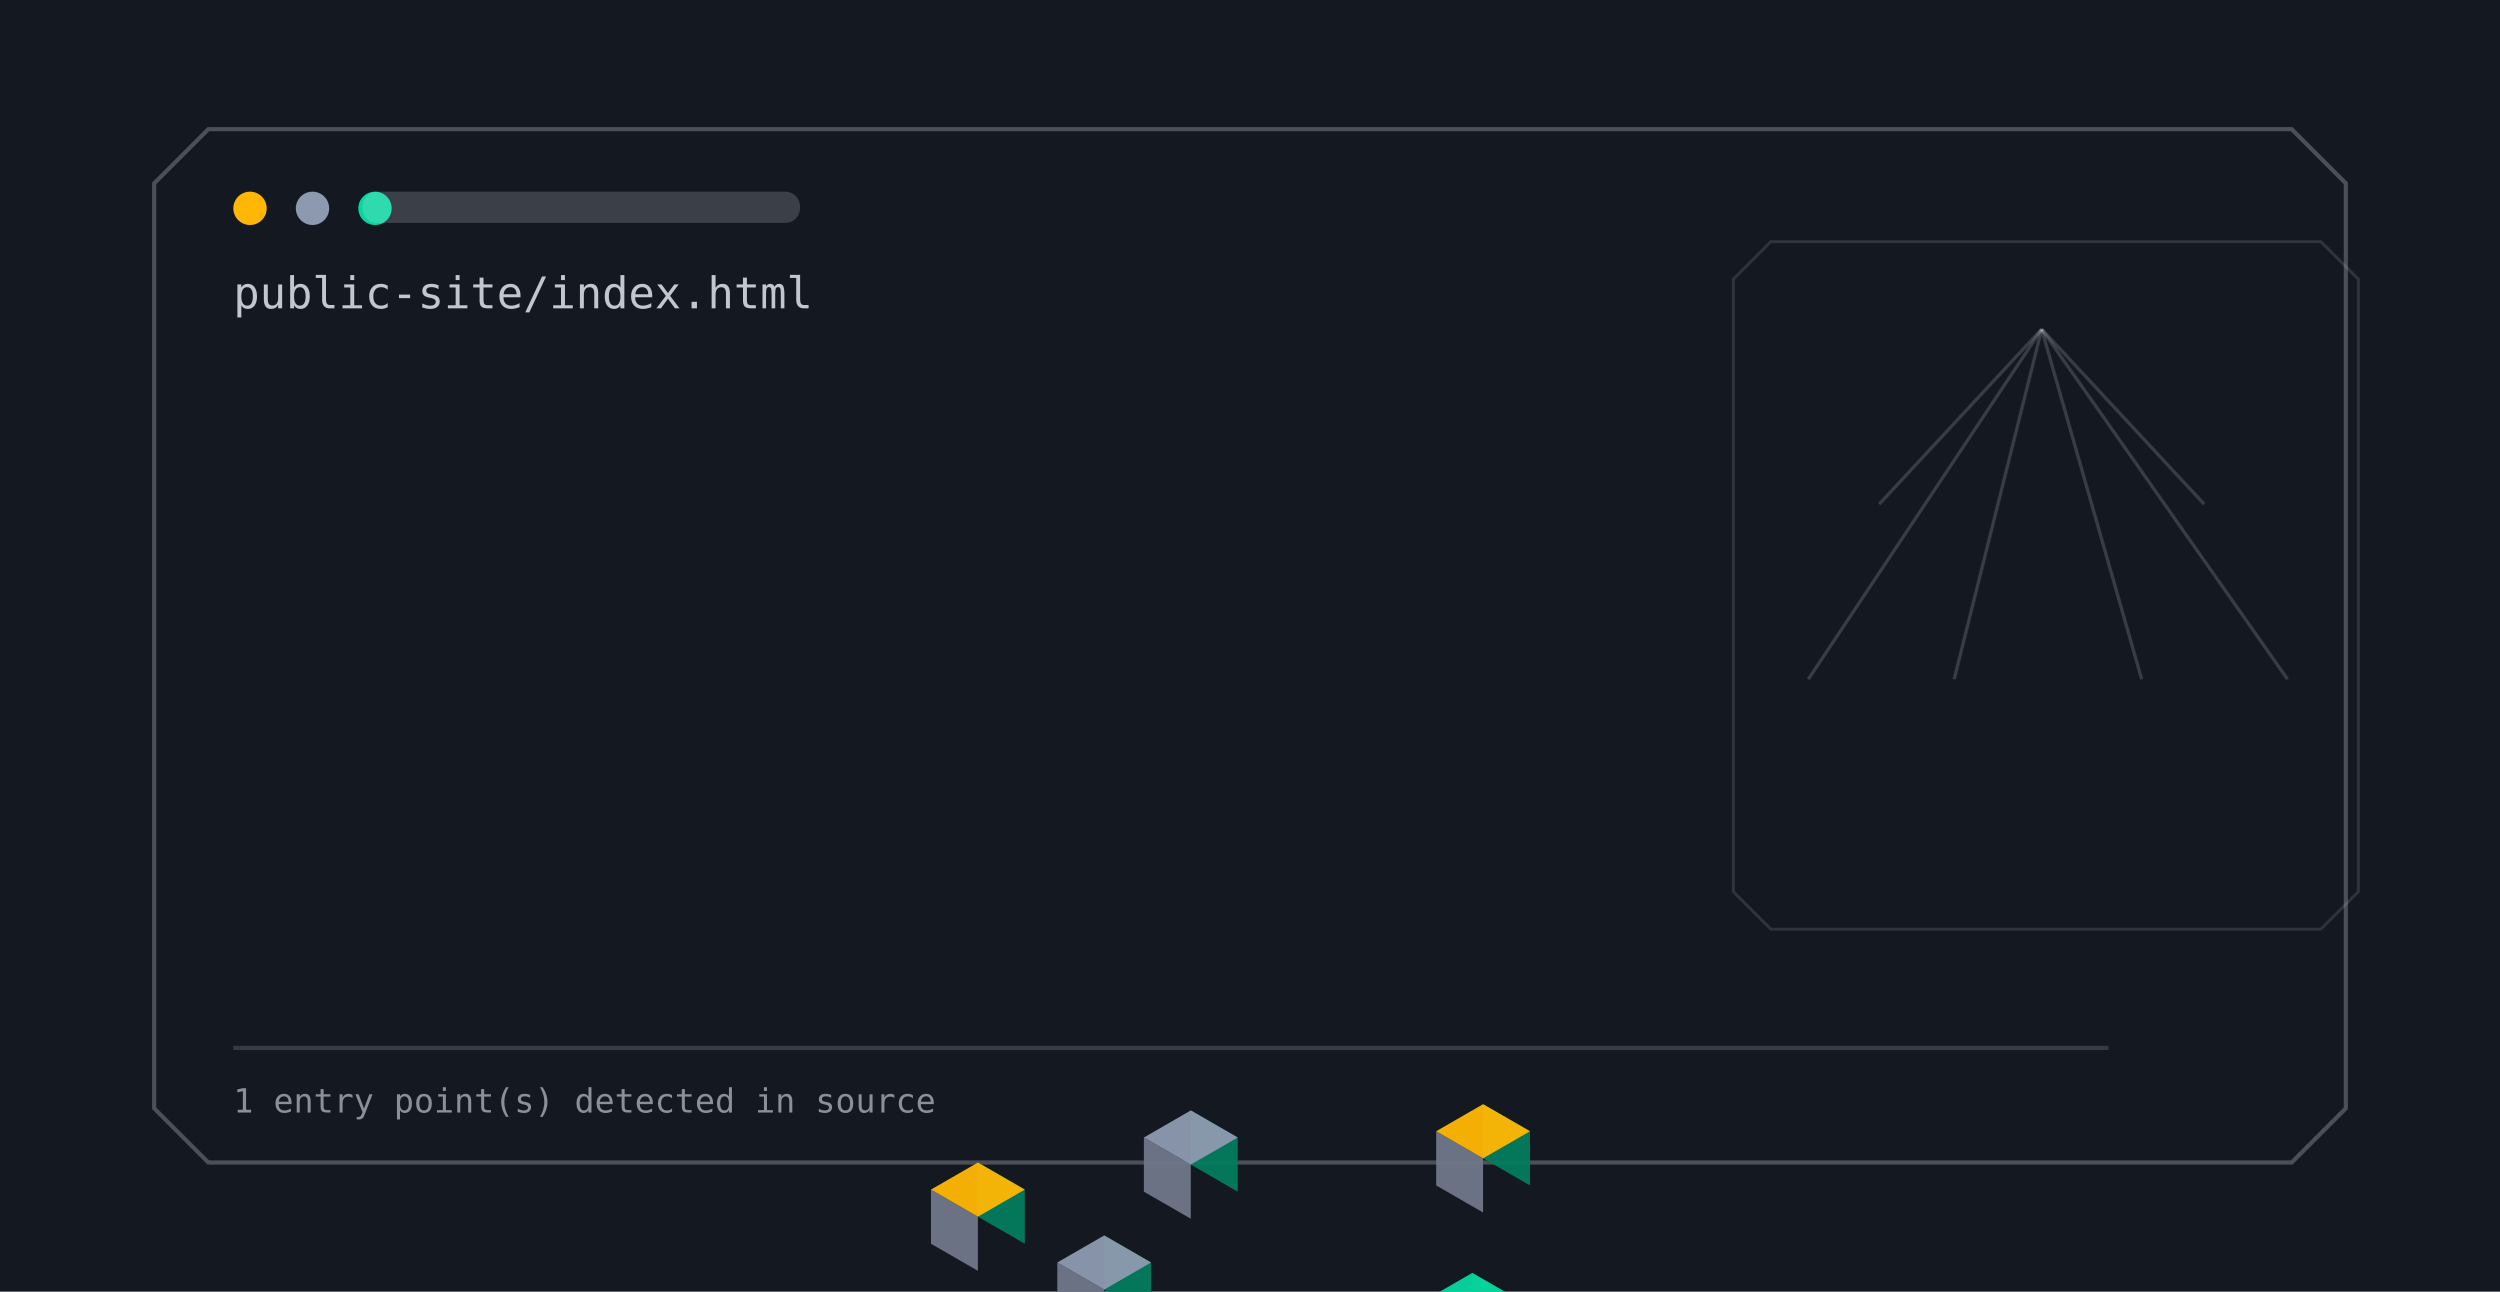
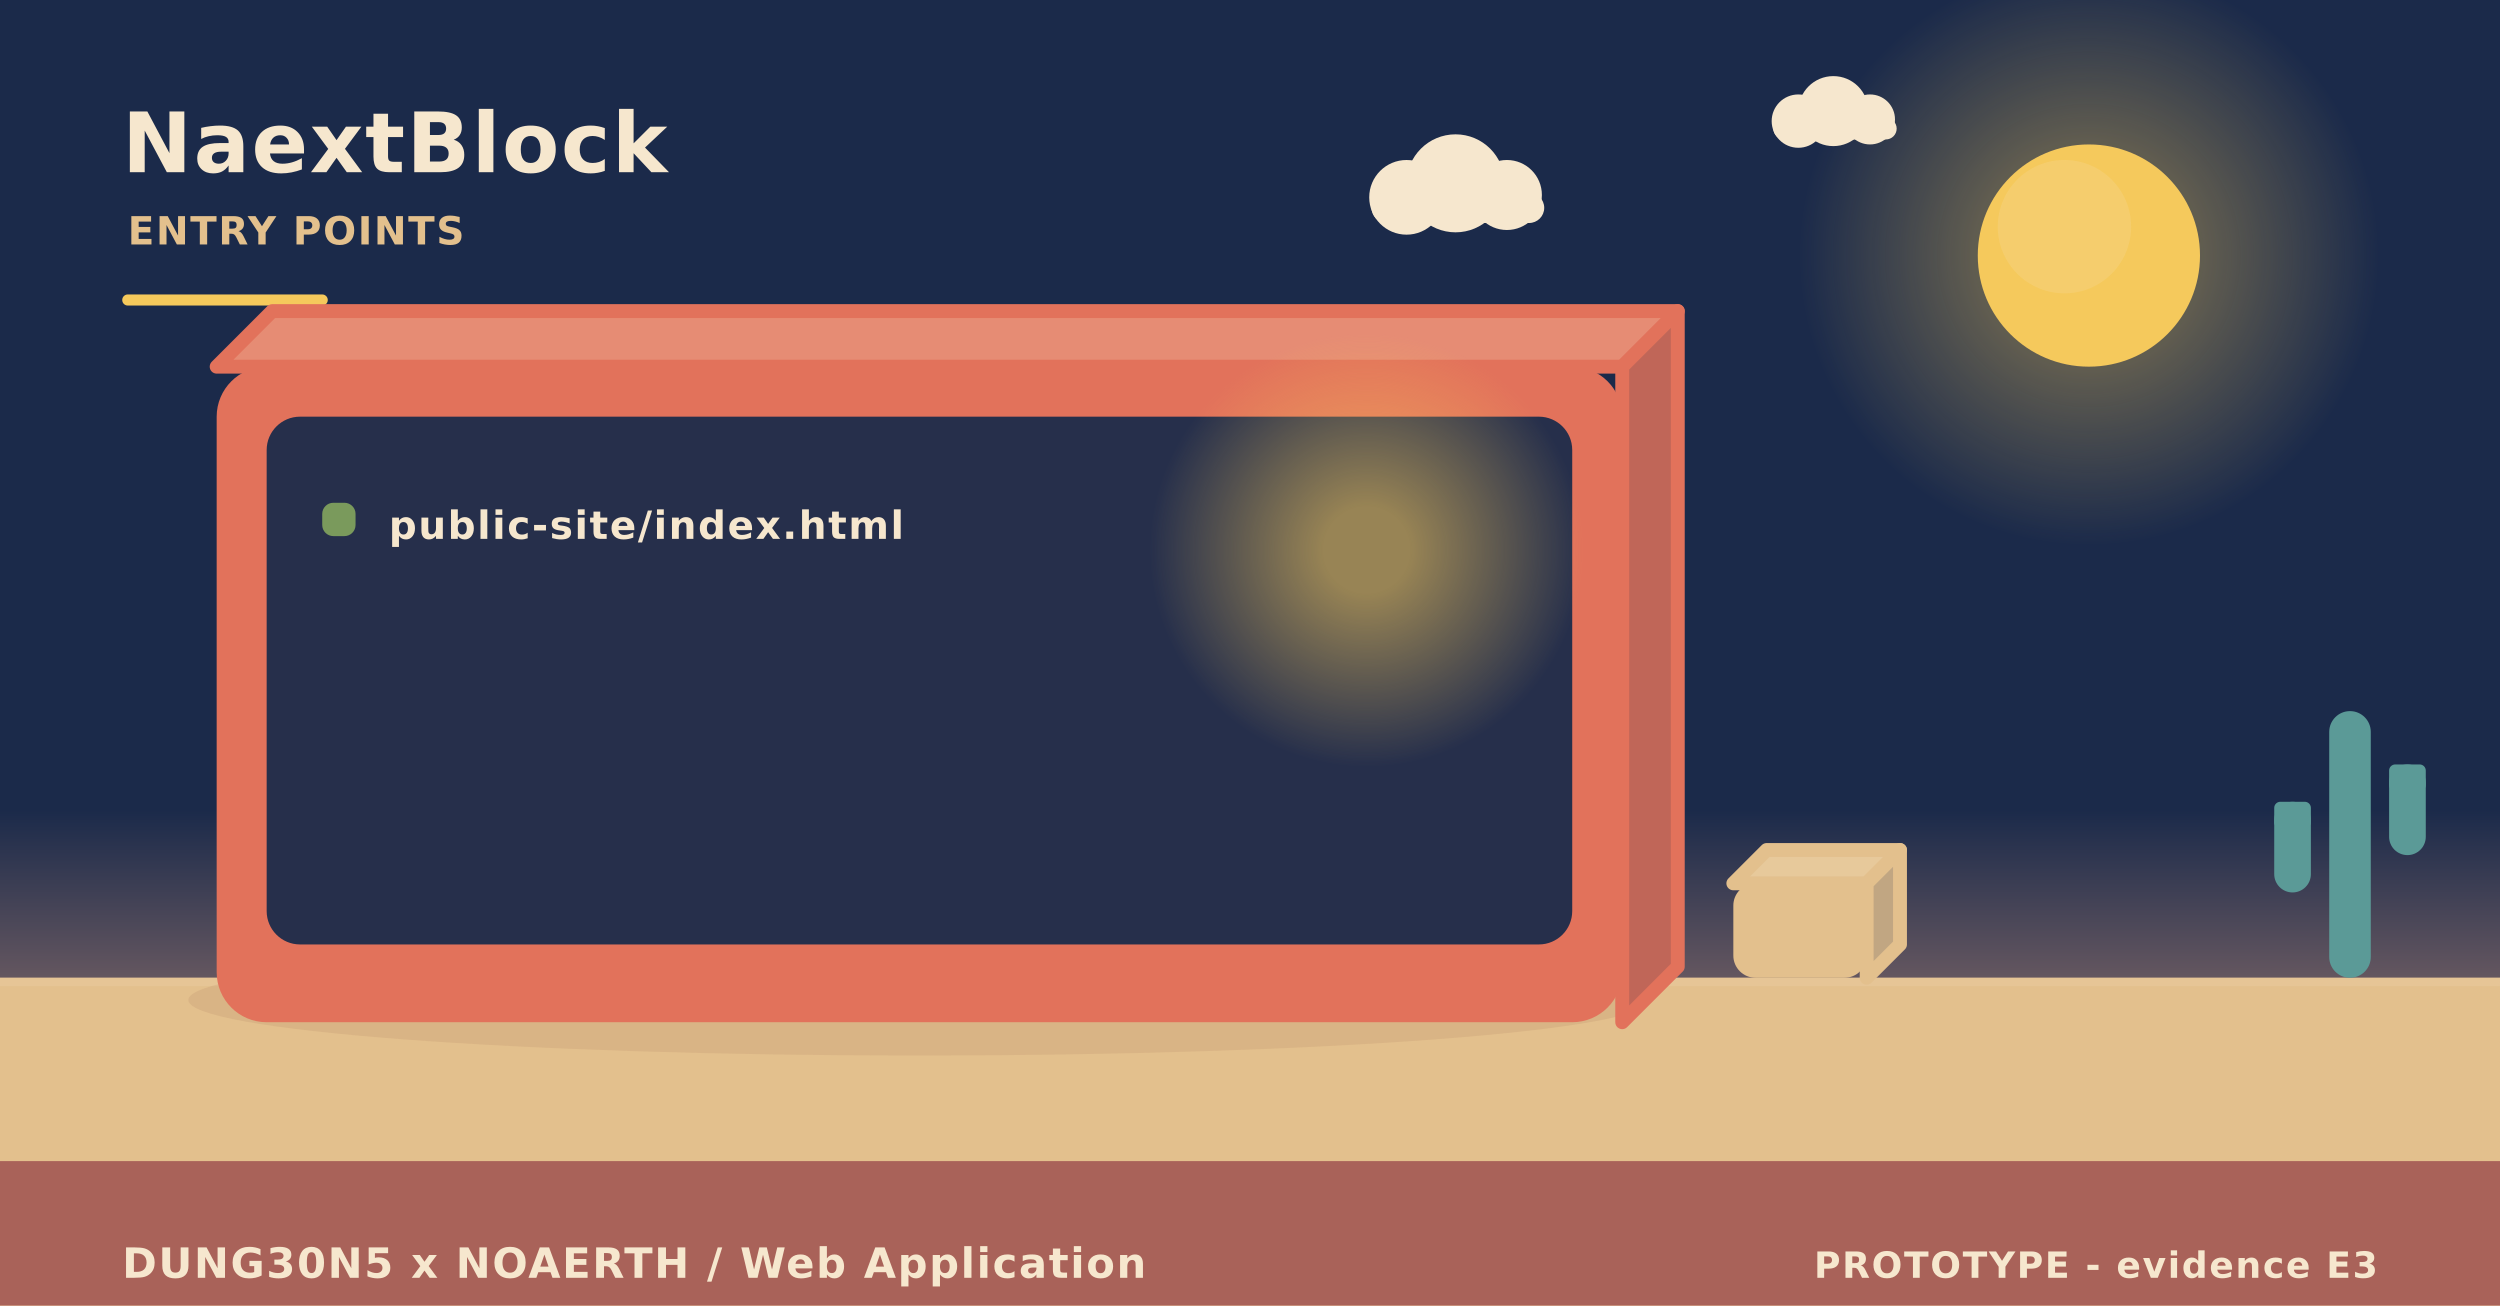
- <svg xmlns="http://www.w3.org/2000/svg" viewBox="0 0 1200 620" width="1200" height="620" role="img" aria-label="NaextBlock command surface">
-   <rect width="1200" height="620" fill="#141821" />
-   <defs>
-     <linearGradient id="gt" x1="0" y1="0" x2="1" y2="1">
-       <stop offset="0%" stop-color="#ffb703" />
-       <stop offset="100%" stop-color="#8d99ae" />
-     </linearGradient>
-   </defs>
-   <path d="M100.00,62.00 H1100.00 L1126.00,88.00 V532.00 L1100.00,558.00 H100.00 L74.00,532.00 V88.00 Z" fill="none" stroke="rgba(238,241,246,0.300)" stroke-width="2.00" opacity="0.85" />
-   <circle cx="120.00" cy="100.00" r="8.00" fill="#ffb703" opacity="1.00" />
-   <circle cx="150.00" cy="100.00" r="8.00" fill="#8d99ae" opacity="1.00" />
-   <circle cx="180.00" cy="100.00" r="8.00" fill="#06d6a0" opacity="1.00" />
-   <rect x="174.00" y="92.00" width="210.00" height="15.00" rx="7.00" fill="rgba(238,241,246,0.180)" opacity="1.00" />
-   <text x="112" y="148" font-family="ui-monospace,SFMono-Regular,Menlo,monospace" font-size="21" fill="rgba(238,241,246,0.800)">public-site/index.html</text>
-   <path d="M850.00,116.00 H1114.00 L1132.00,134.00 V428.00 L1114.00,446.00 H850.00 L832.00,428.00 V134.00 Z" fill="none" stroke="rgba(238,241,246,0.180)" stroke-width="1.40" opacity="0.70" />
-   <line x1="980.00" y1="158.00" x2="902.00" y2="242.00" stroke="rgba(238,241,246,0.300)" stroke-width="1.60" opacity="0.55" />
-   <line x1="980.00" y1="158.00" x2="1058.00" y2="242.00" stroke="rgba(238,241,246,0.300)" stroke-width="1.60" opacity="0.55" />
-   <line x1="980.00" y1="158.00" x2="868.00" y2="326.00" stroke="rgba(238,241,246,0.300)" stroke-width="1.60" opacity="0.55" />
-   <line x1="980.00" y1="158.00" x2="938.00" y2="326.00" stroke="rgba(238,241,246,0.300)" stroke-width="1.60" opacity="0.55" />
-   <line x1="980.00" y1="158.00" x2="1028.00" y2="326.00" stroke="rgba(238,241,246,0.300)" stroke-width="1.60" opacity="0.55" />
-   <line x1="980.00" y1="158.00" x2="1098.00" y2="326.00" stroke="rgba(238,241,246,0.300)" stroke-width="1.60" opacity="0.55" />
-   <polygon points="711.87,556.00 734.39,569.00 734.39,543.00 711.87,530.00" fill="#037c5d" opacity="0.95" />
-   <polygon points="689.36,569.00 711.87,582.00 711.87,556.00 689.36,543.00" fill="#6e7788" opacity="0.95" />
-   <polygon points="711.87,530.00 734.39,543.00 711.87,556.00 689.36,543.00" fill="#ffb703" opacity="0.95" />
-   <polygon points="571.58,559.00 594.09,572.00 594.09,546.00 571.58,533.00" fill="#037c5d" opacity="0.95" />
-   <polygon points="549.06,572.00 571.58,585.00 571.58,559.00 549.06,546.00" fill="#6e7788" opacity="0.95" />
-   <polygon points="571.58,533.00 594.09,546.00 571.58,559.00 549.06,546.00" fill="#8d99ae" opacity="0.95" />
-   <polygon points="706.68,637.00 729.19,650.00 729.19,624.00 706.68,611.00" fill="#037c5d" opacity="0.95" />
-   <polygon points="684.16,650.00 706.68,663.00 706.68,637.00 684.16,624.00" fill="#6e7788" opacity="0.95" />
-   <polygon points="706.68,611.00 729.19,624.00 706.68,637.00 684.16,624.00" fill="#06d6a0" opacity="0.95" />
-   <polygon points="469.39,584.00 491.90,597.00 491.90,571.00 469.39,558.00" fill="#037c5d" opacity="0.95" />
-   <polygon points="446.87,597.00 469.39,610.00 469.39,584.00 446.87,571.00" fill="#6e7788" opacity="0.95" />
-   <polygon points="469.39,558.00 491.90,571.00 469.39,584.00 446.87,571.00" fill="#ffb703" opacity="0.95" />
-   <polygon points="530.01,619.00 552.52,632.00 552.52,606.00 530.01,593.00" fill="#037c5d" opacity="0.95" />
-   <polygon points="507.49,632.00 530.01,645.00 530.01,619.00 507.49,606.00" fill="#6e7788" opacity="0.95" />
-   <polygon points="530.01,593.00 552.52,606.00 530.01,619.00 507.49,606.00" fill="#8d99ae" opacity="0.95" />
-   <polygon points="607.95,664.00 630.47,677.00 630.47,651.00 607.95,638.00" fill="#037c5d" opacity="0.95" />
-   <polygon points="585.43,677.00 607.95,690.00 607.95,664.00 585.43,651.00" fill="#6e7788" opacity="0.95" />
-   <polygon points="607.95,638.00 630.47,651.00 607.95,664.00 585.43,651.00" fill="#06d6a0" opacity="0.95" />
-   <polygon points="668.57,699.00 691.09,712.00 691.09,686.00 668.57,673.00" fill="#037c5d" opacity="0.95" />
-   <polygon points="646.05,712.00 668.57,725.00 668.57,699.00 646.05,686.00" fill="#6e7788" opacity="0.95" />
-   <polygon points="668.57,673.00 691.09,686.00 668.57,699.00 646.05,686.00" fill="#ffb703" opacity="0.95" />
-   <rect x="112.00" y="502.00" width="900.00" height="2.00" rx="0.00" fill="rgba(238,241,246,0.160)" opacity="1.00" />
-   <text x="112" y="534" font-family="ui-monospace,Menlo,monospace" font-size="16" fill="rgba(238,241,246,0.550)">1 entry point(s) detected in source</text>
+ <svg xmlns="http://www.w3.org/2000/svg" width="900" height="470" viewBox="0 0 900 470" role="img" aria-label="NaextBlock - how it is operated">
+   <linearGradient id="skyt" x1="0" y1="0" x2="0" y2="1">
+     <stop offset="0" stop-color="#1b2a4a" />
+     <stop offset="0.62" stop-color="#1b2a4a" />
+     <stop offset="1" stop-color="#f3ad8a" />
+   </linearGradient>
+   <rect width="900" height="470" fill="url(#skyt)" />
+   <radialGradient id="sunt">
+     <stop offset="0.35" stop-color="#f5c95c" stop-opacity="0.34" />
+     <stop offset="1" stop-color="#f5c95c" stop-opacity="0" />
+   </radialGradient>
+   <circle cx="752" cy="92" r="104" fill="url(#sunt)" />
+   <circle cx="752" cy="92" r="40" fill="#f5c95c" />
+   <circle cx="743.2" cy="81.6" r="24" fill="#f5d27e" opacity="0.5" />
+   <g>
+     <circle cx="524" cy="66" r="17.64" fill="#f6e7ce" />
+     <circle cx="506.36" cy="71.04" r="13.44" fill="#f6e7ce" />
+     <circle cx="542.48" cy="70.2" r="12.6" fill="#f6e7ce" />
+     <rect x="493.76" y="69.36" width="62.16" height="10.92" rx="5.46" fill="#f6e7ce" />
+   </g>
+   <g>
+     <circle cx="660" cy="40" r="12.6" fill="#f6e7ce" />
+     <circle cx="647.4" cy="43.6" r="9.6" fill="#f6e7ce" />
+     <circle cx="673.2" cy="43" r="9" fill="#f6e7ce" />
+     <rect x="638.4" y="42.4" width="44.4" height="7.8" rx="3.9" fill="#f6e7ce" />
+   </g>
+   <rect x="0" y="352" width="900" height="118" fill="#e3c08d" />
+   <rect x="0" y="352" width="900" height="3" fill="#e6c596" />
+   <text x="44" y="62" font-family="Verdana,DejaVu Sans,sans-serif" font-size="30" font-weight="700" letter-spacing="0.6" fill="#f6e7ce" text-anchor="start">NaextBlock</text>
+   <text x="46" y="88" font-family="Verdana,DejaVu Sans,sans-serif" font-size="14" font-weight="700" letter-spacing="0.6" fill="#e3c08d" text-anchor="start">ENTRY POINTS</text>
+   <rect x="44" y="106" width="74" height="4" rx="2" fill="#f5c95c" />
+   <ellipse cx="331" cy="360" rx="263.2" ry="20" fill="rgba(138,90,68,0.11)" />
+   <path d="M78,132 L584,132 L604,112 L98,112 Z" fill="#e68c74" stroke="#e2725b" stroke-width="5" stroke-linejoin="round" />
+   <path d="M584,132 L604,112 L604,348 L584,368 Z" fill="#c06658" stroke="#e2725b" stroke-width="5" stroke-linejoin="round" />
+   <rect x="78" y="132" width="506" height="236" rx="18" fill="#e2725b" />
+   <rect x="96" y="150" width="470" height="190" rx="12" fill="#1b2a4a" opacity="0.94" />
+   <radialGradient id="lamp3522">
+     <stop offset="0.2" stop-color="#f5c95c" stop-opacity="0.55" />
+     <stop offset="1" stop-color="#f5c95c" stop-opacity="0" />
+   </radialGradient>
+   <circle cx="492" cy="198" r="78" fill="url(#lamp3522)" />
+   <rect x="116" y="181" width="12" height="12" rx="4" fill="#7a9a5c" />
+   <text x="140" y="194" font-family="Verdana,DejaVu Sans,sans-serif" font-size="14" font-weight="700" letter-spacing="0.6" fill="#f6e7ce" text-anchor="start">public-site/index.html</text>
+   <path d="M624,318 L672,318 L684,306 L636,306 Z" fill="#e7c99b" stroke="#e3c08d" stroke-width="5" stroke-linejoin="round" />
+   <path d="M672,318 L684,306 L684,340 L672,352 Z" fill="#c1a682" stroke="#e3c08d" stroke-width="5" stroke-linejoin="round" />
+   <rect x="624" y="318" width="48" height="34" rx="8" fill="#e3c08d" />
+   <rect x="838.52" y="256" width="14.96" height="96" rx="7.48" fill="#5b9a97" />
+   <rect x="818.72" y="288.64" width="13.2" height="32.64" rx="6.6" fill="#5b9a97" />
+   <rect x="818.72" y="288.64" width="13.2" height="9.6" rx="2.2" fill="#5b9a97" />
+   <rect x="860.08" y="275.2" width="13.2" height="32.64" rx="6.6" fill="#5b9a97" />
+   <rect x="860.08" y="275.2" width="13.2" height="9.6" rx="2.2" fill="#5b9a97" />
+   <rect x="0" y="418" width="900" height="52" rx="0" fill="#a65c56" opacity="0.94" />
+   <text x="44" y="460" font-family="Verdana,DejaVu Sans,sans-serif" font-size="15" font-weight="700" letter-spacing="0.6" fill="#f6e7ce" text-anchor="start">DUNG30N5 x NOAERTH  /  Web Application</text>
+   <text x="856" y="460" font-family="Verdana,DejaVu Sans,sans-serif" font-size="13" font-weight="700" letter-spacing="0.6" fill="#f6e7ce" text-anchor="end">PROTOTYPE  -  evidence E3</text>
</svg>
